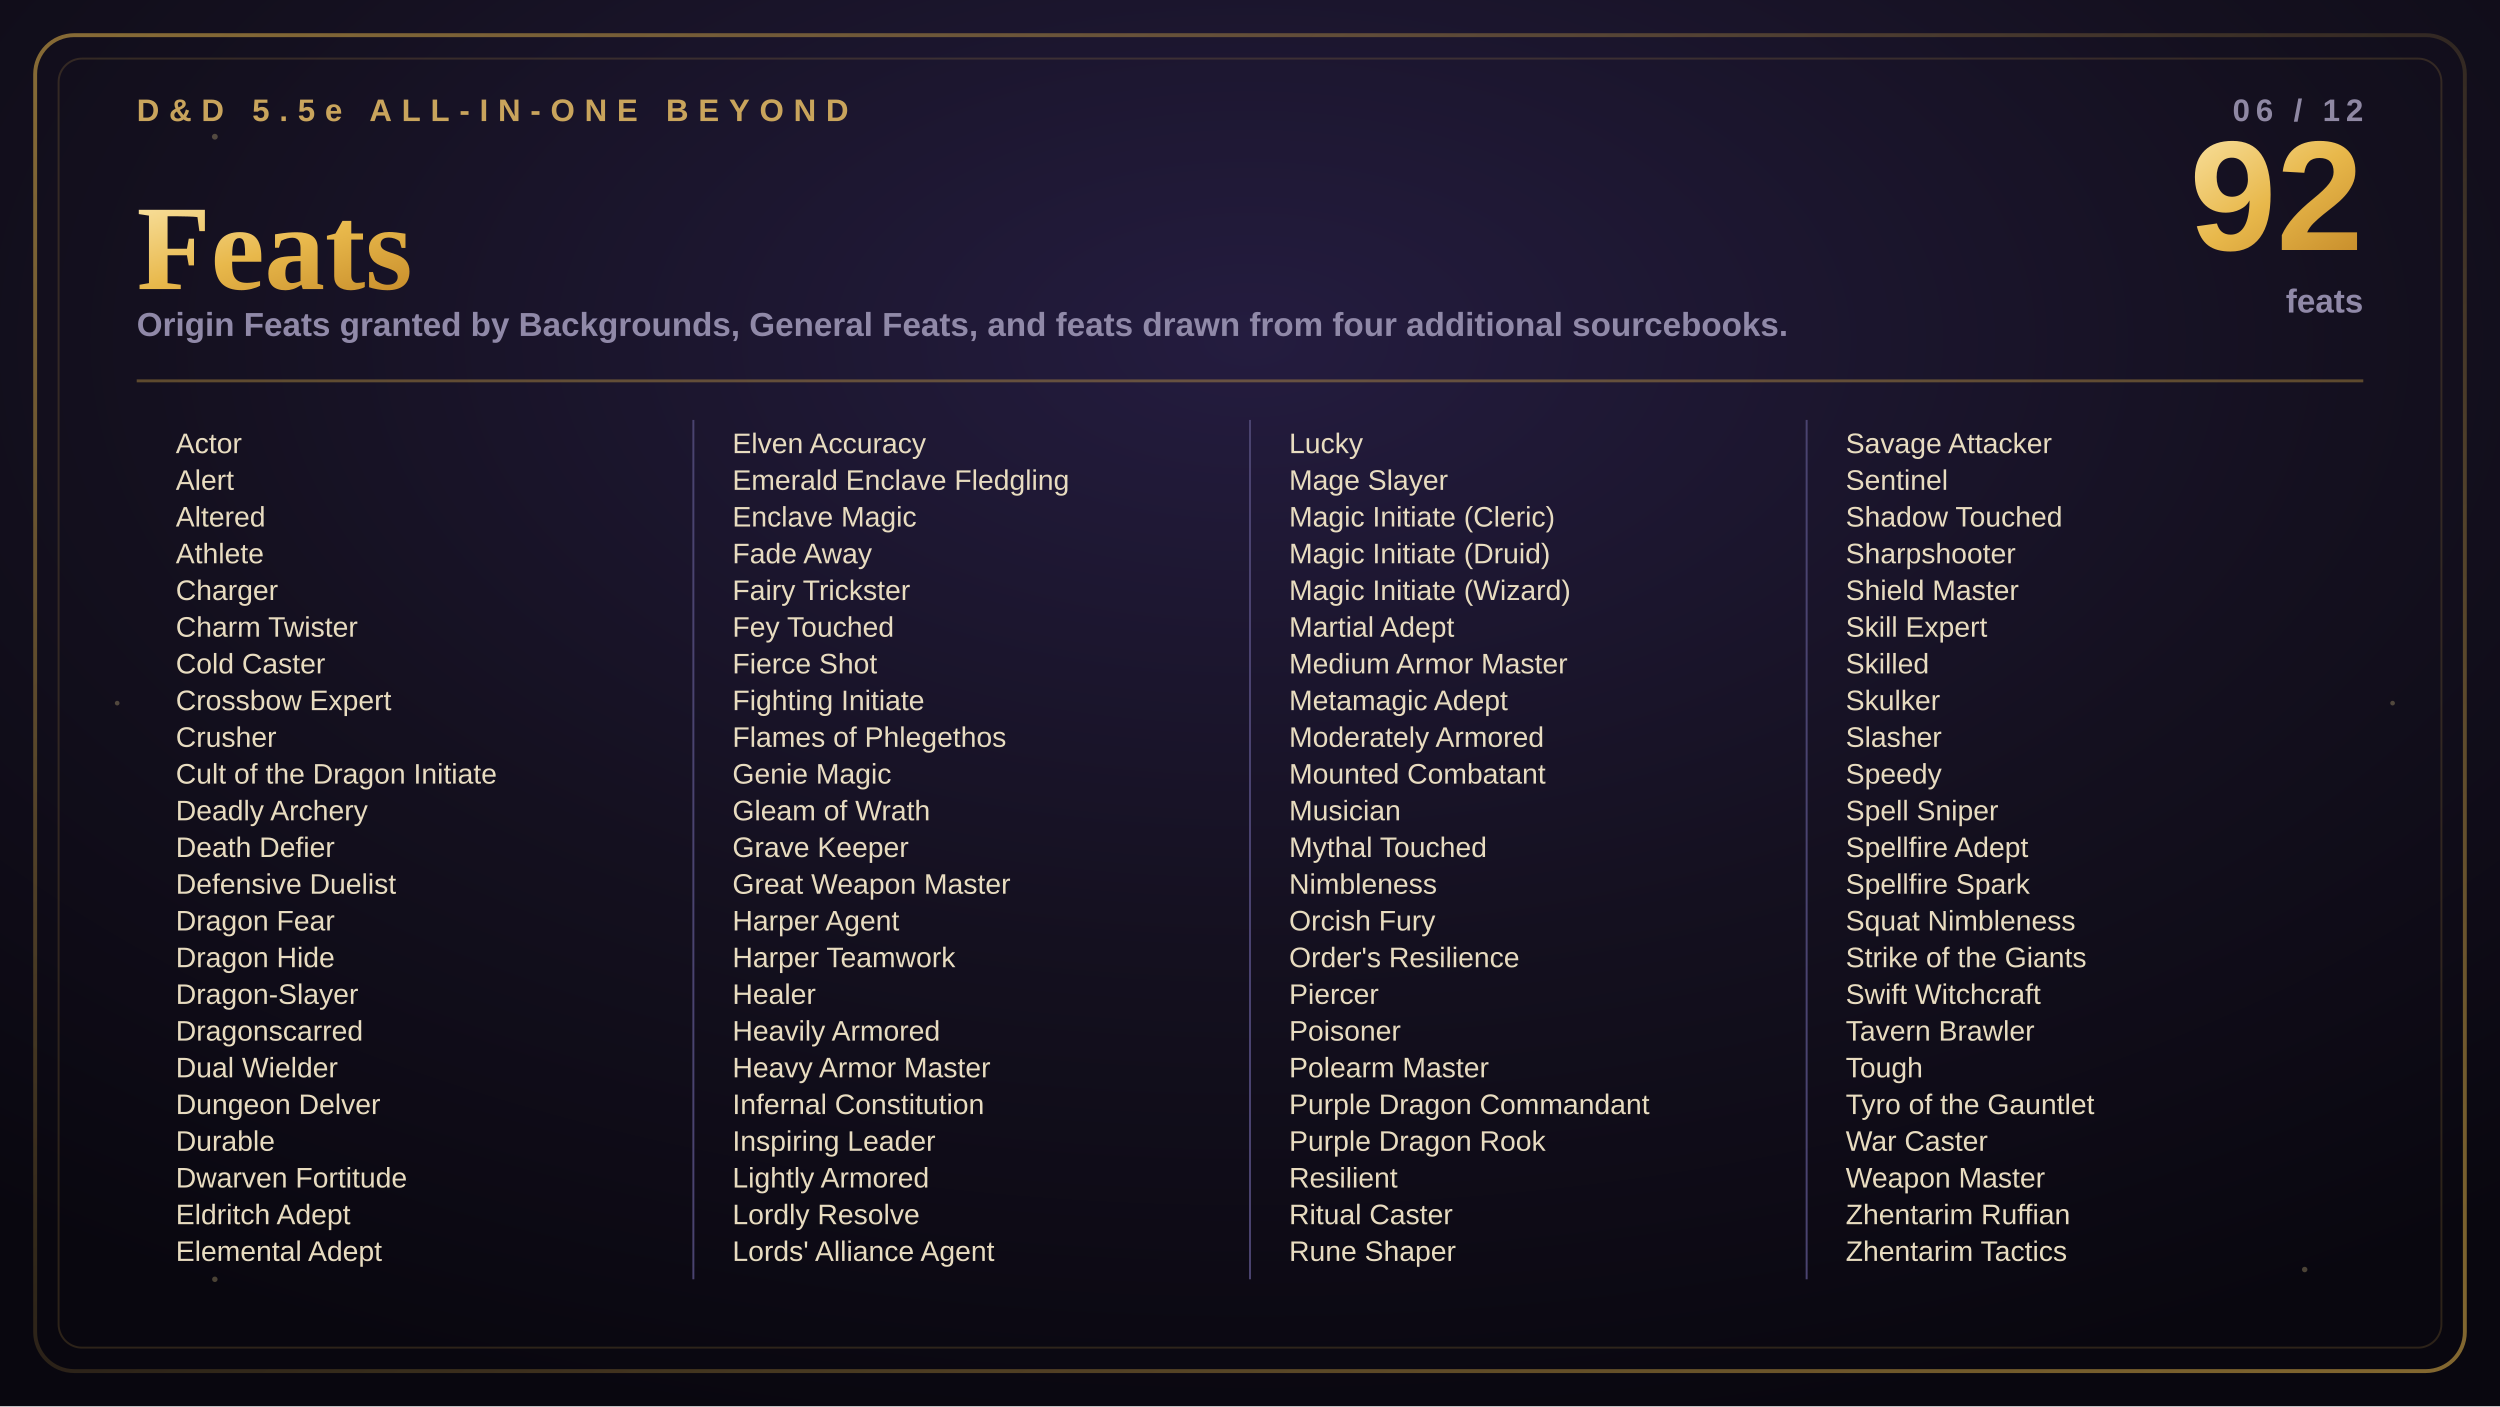
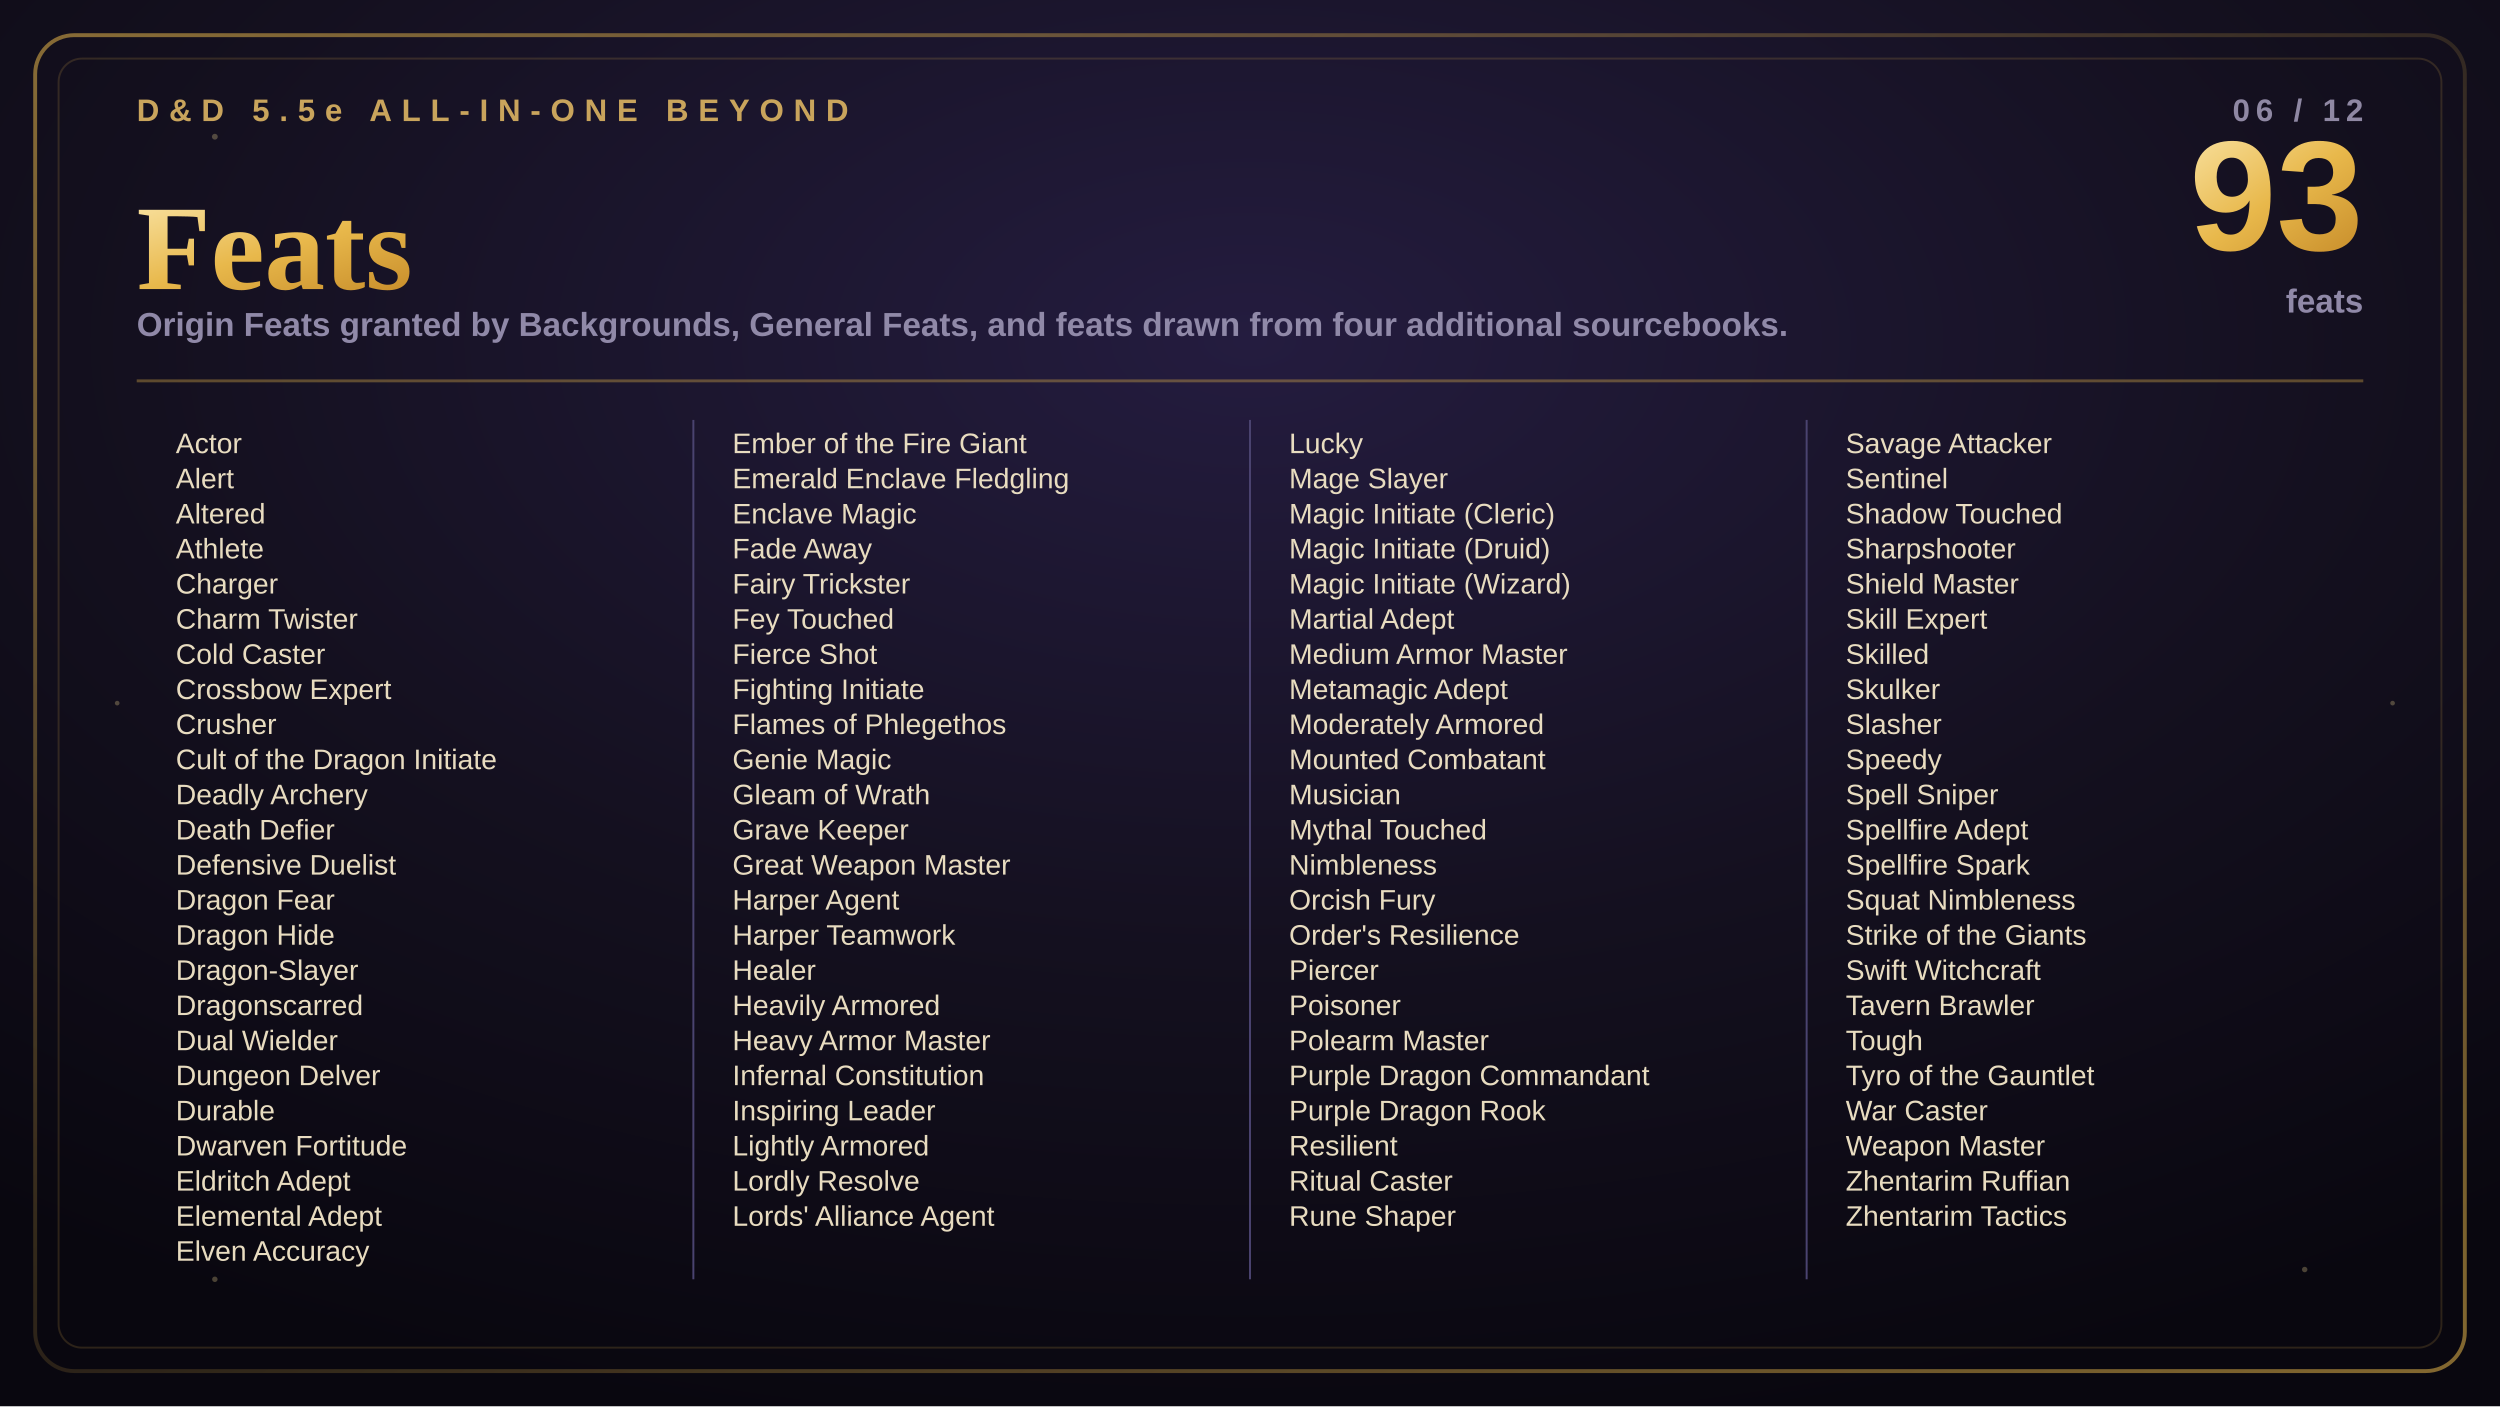
<svg xmlns="http://www.w3.org/2000/svg" width="1280" height="720" viewBox="0 0 1280 720">
  <defs>
    <radialGradient id="bgGlow" cx="50%" cy="24%" r="80%">
      <stop offset="0%" stop-color="#241c3f" />
      <stop offset="55%" stop-color="#14101f" />
      <stop offset="100%" stop-color="#09070f" />
    </radialGradient>
    <linearGradient id="goldGrad" x1="0%" y1="0%" x2="100%" y2="100%">
      <stop offset="0%" stop-color="#f7dd97" />
      <stop offset="50%" stop-color="#e8b84b" />
      <stop offset="100%" stop-color="#c98f2c" />
    </linearGradient>
    <linearGradient id="borderGrad" x1="0%" y1="0%" x2="100%" y2="100%">
      <stop offset="0%" stop-color="#e8b84b" stop-opacity="0.55" />
      <stop offset="50%" stop-color="#e8b84b" stop-opacity="0.15" />
      <stop offset="100%" stop-color="#e8b84b" stop-opacity="0.55" />
    </linearGradient>
  </defs>
  <rect x="0" y="0" width="1280" height="720" fill="url(#bgGlow)" />
  <g fill="#f7dd97" opacity="0.28">
    <circle cx="110" cy="70" r="1.5" />
    <circle cx="1180" cy="80" r="1.5" />
    <circle cx="60" cy="360" r="1.2" />
    <circle cx="1225" cy="360" r="1.2" />
    <circle cx="110" cy="655" r="1.4" />
    <circle cx="1180" cy="650" r="1.4" />
  </g>
  <rect x="18" y="18" width="1244" height="684" rx="20" fill="none" stroke="url(#borderGrad)" stroke-width="2" />
  <rect x="30" y="30" width="1220" height="660" rx="12" fill="none" stroke="#e8b84b" stroke-opacity="0.16" stroke-width="1" />
  <text x="70" y="62" font-family="Arial, Helvetica, sans-serif" font-size="16" font-weight="700" letter-spacing="5" fill="#c9a45c">D&amp;D 5.5e ALL-IN-ONE BEYOND</text>
  <text x="1210" y="62" text-anchor="end" font-family="Arial, Helvetica, sans-serif" font-size="16" font-weight="700" letter-spacing="3" fill="#8f88a3">06 / 12</text>
  <text x="70" y="148" font-family="Georgia, 'Times New Roman', serif" font-size="62" font-weight="700" fill="url(#goldGrad)">Feats</text>
-   <text x="1210" y="128" text-anchor="end" font-family="Arial, Helvetica, sans-serif" font-size="80" font-weight="800" fill="url(#goldGrad)">92</text>
+   <text x="1210" y="128" text-anchor="end" font-family="Arial, Helvetica, sans-serif" font-size="80" font-weight="800" fill="url(#goldGrad)">93</text>
  <text x="1210" y="160" text-anchor="end" font-family="Arial, Helvetica, sans-serif" font-size="17" font-weight="600" fill="#9089a8">feats</text>
  <text x="70" y="172" font-family="Arial, Helvetica, sans-serif" font-size="17" font-weight="600" fill="#9089a8">Origin Feats granted by Backgrounds, General Feats, and feats drawn from four additional sourcebooks.</text>
  <line x1="70" y1="195" x2="1210" y2="195" stroke="#e8b84b" stroke-opacity="0.35" stroke-width="1.5" />
  <line x1="355.0" y1="215" x2="355.0" y2="655" stroke="#4a4370" stroke-width="1" />
  <line x1="640.0" y1="215" x2="640.0" y2="655" stroke="#4a4370" stroke-width="1" />
  <line x1="925.0" y1="215" x2="925.0" y2="655" stroke="#4a4370" stroke-width="1" />
  <text x="90.0" y="232.0" font-family="Arial, Helvetica, sans-serif" font-size="14.5" fill="#e8dcc0">Actor</text>
-   <text x="90.0" y="250.8" font-family="Arial, Helvetica, sans-serif" font-size="14.5" fill="#e8dcc0">Alert</text>
-   <text x="90.0" y="269.6" font-family="Arial, Helvetica, sans-serif" font-size="14.5" fill="#e8dcc0">Altered</text>
-   <text x="90.0" y="288.4" font-family="Arial, Helvetica, sans-serif" font-size="14.5" fill="#e8dcc0">Athlete</text>
-   <text x="90.0" y="307.2" font-family="Arial, Helvetica, sans-serif" font-size="14.5" fill="#e8dcc0">Charger</text>
-   <text x="90.0" y="326.0" font-family="Arial, Helvetica, sans-serif" font-size="14.5" fill="#e8dcc0">Charm Twister</text>
-   <text x="90.0" y="344.8" font-family="Arial, Helvetica, sans-serif" font-size="14.5" fill="#e8dcc0">Cold Caster</text>
-   <text x="90.0" y="363.6" font-family="Arial, Helvetica, sans-serif" font-size="14.5" fill="#e8dcc0">Crossbow Expert</text>
-   <text x="90.0" y="382.4" font-family="Arial, Helvetica, sans-serif" font-size="14.5" fill="#e8dcc0">Crusher</text>
-   <text x="90.0" y="401.2" font-family="Arial, Helvetica, sans-serif" font-size="14.5" fill="#e8dcc0">Cult of the Dragon Initiate</text>
-   <text x="90.0" y="420.0" font-family="Arial, Helvetica, sans-serif" font-size="14.5" fill="#e8dcc0">Deadly Archery</text>
-   <text x="90.0" y="438.8" font-family="Arial, Helvetica, sans-serif" font-size="14.5" fill="#e8dcc0">Death Defier</text>
-   <text x="90.0" y="457.6" font-family="Arial, Helvetica, sans-serif" font-size="14.5" fill="#e8dcc0">Defensive Duelist</text>
-   <text x="90.0" y="476.4" font-family="Arial, Helvetica, sans-serif" font-size="14.5" fill="#e8dcc0">Dragon Fear</text>
-   <text x="90.0" y="495.2" font-family="Arial, Helvetica, sans-serif" font-size="14.5" fill="#e8dcc0">Dragon Hide</text>
-   <text x="90.0" y="514.0" font-family="Arial, Helvetica, sans-serif" font-size="14.5" fill="#e8dcc0">Dragon-Slayer</text>
-   <text x="90.0" y="532.8" font-family="Arial, Helvetica, sans-serif" font-size="14.5" fill="#e8dcc0">Dragonscarred</text>
-   <text x="90.0" y="551.6" font-family="Arial, Helvetica, sans-serif" font-size="14.5" fill="#e8dcc0">Dual Wielder</text>
-   <text x="90.0" y="570.4" font-family="Arial, Helvetica, sans-serif" font-size="14.5" fill="#e8dcc0">Dungeon Delver</text>
-   <text x="90.0" y="589.2" font-family="Arial, Helvetica, sans-serif" font-size="14.5" fill="#e8dcc0">Durable</text>
-   <text x="90.0" y="608.0" font-family="Arial, Helvetica, sans-serif" font-size="14.5" fill="#e8dcc0">Dwarven Fortitude</text>
-   <text x="90.0" y="626.8" font-family="Arial, Helvetica, sans-serif" font-size="14.5" fill="#e8dcc0">Eldritch Adept</text>
-   <text x="90.0" y="645.6" font-family="Arial, Helvetica, sans-serif" font-size="14.5" fill="#e8dcc0">Elemental Adept</text>
-   <text x="375.0" y="232.0" font-family="Arial, Helvetica, sans-serif" font-size="14.5" fill="#e8dcc0">Elven Accuracy</text>
-   <text x="375.0" y="250.8" font-family="Arial, Helvetica, sans-serif" font-size="14.5" fill="#e8dcc0">Emerald Enclave Fledgling</text>
-   <text x="375.0" y="269.6" font-family="Arial, Helvetica, sans-serif" font-size="14.5" fill="#e8dcc0">Enclave Magic</text>
-   <text x="375.0" y="288.4" font-family="Arial, Helvetica, sans-serif" font-size="14.5" fill="#e8dcc0">Fade Away</text>
-   <text x="375.0" y="307.2" font-family="Arial, Helvetica, sans-serif" font-size="14.5" fill="#e8dcc0">Fairy Trickster</text>
-   <text x="375.0" y="326.0" font-family="Arial, Helvetica, sans-serif" font-size="14.5" fill="#e8dcc0">Fey Touched</text>
-   <text x="375.0" y="344.8" font-family="Arial, Helvetica, sans-serif" font-size="14.5" fill="#e8dcc0">Fierce Shot</text>
-   <text x="375.0" y="363.6" font-family="Arial, Helvetica, sans-serif" font-size="14.5" fill="#e8dcc0">Fighting Initiate</text>
-   <text x="375.0" y="382.4" font-family="Arial, Helvetica, sans-serif" font-size="14.5" fill="#e8dcc0">Flames of Phlegethos</text>
-   <text x="375.0" y="401.2" font-family="Arial, Helvetica, sans-serif" font-size="14.5" fill="#e8dcc0">Genie Magic</text>
-   <text x="375.0" y="420.0" font-family="Arial, Helvetica, sans-serif" font-size="14.5" fill="#e8dcc0">Gleam of Wrath</text>
-   <text x="375.0" y="438.8" font-family="Arial, Helvetica, sans-serif" font-size="14.5" fill="#e8dcc0">Grave Keeper</text>
-   <text x="375.0" y="457.6" font-family="Arial, Helvetica, sans-serif" font-size="14.5" fill="#e8dcc0">Great Weapon Master</text>
-   <text x="375.0" y="476.4" font-family="Arial, Helvetica, sans-serif" font-size="14.5" fill="#e8dcc0">Harper Agent</text>
-   <text x="375.0" y="495.2" font-family="Arial, Helvetica, sans-serif" font-size="14.5" fill="#e8dcc0">Harper Teamwork</text>
-   <text x="375.0" y="514.0" font-family="Arial, Helvetica, sans-serif" font-size="14.5" fill="#e8dcc0">Healer</text>
-   <text x="375.0" y="532.8" font-family="Arial, Helvetica, sans-serif" font-size="14.5" fill="#e8dcc0">Heavily Armored</text>
-   <text x="375.0" y="551.6" font-family="Arial, Helvetica, sans-serif" font-size="14.5" fill="#e8dcc0">Heavy Armor Master</text>
-   <text x="375.0" y="570.4" font-family="Arial, Helvetica, sans-serif" font-size="14.5" fill="#e8dcc0">Infernal Constitution</text>
-   <text x="375.0" y="589.2" font-family="Arial, Helvetica, sans-serif" font-size="14.5" fill="#e8dcc0">Inspiring Leader</text>
-   <text x="375.0" y="608.0" font-family="Arial, Helvetica, sans-serif" font-size="14.5" fill="#e8dcc0">Lightly Armored</text>
-   <text x="375.0" y="626.8" font-family="Arial, Helvetica, sans-serif" font-size="14.5" fill="#e8dcc0">Lordly Resolve</text>
-   <text x="375.0" y="645.6" font-family="Arial, Helvetica, sans-serif" font-size="14.5" fill="#e8dcc0">Lords' Alliance Agent</text>
+   <text x="90.0" y="250.0" font-family="Arial, Helvetica, sans-serif" font-size="14.5" fill="#e8dcc0">Alert</text>
+   <text x="90.0" y="268.0" font-family="Arial, Helvetica, sans-serif" font-size="14.5" fill="#e8dcc0">Altered</text>
+   <text x="90.0" y="285.9" font-family="Arial, Helvetica, sans-serif" font-size="14.5" fill="#e8dcc0">Athlete</text>
+   <text x="90.0" y="303.9" font-family="Arial, Helvetica, sans-serif" font-size="14.5" fill="#e8dcc0">Charger</text>
+   <text x="90.0" y="321.9" font-family="Arial, Helvetica, sans-serif" font-size="14.5" fill="#e8dcc0">Charm Twister</text>
+   <text x="90.0" y="339.9" font-family="Arial, Helvetica, sans-serif" font-size="14.5" fill="#e8dcc0">Cold Caster</text>
+   <text x="90.0" y="357.9" font-family="Arial, Helvetica, sans-serif" font-size="14.5" fill="#e8dcc0">Crossbow Expert</text>
+   <text x="90.0" y="375.8" font-family="Arial, Helvetica, sans-serif" font-size="14.5" fill="#e8dcc0">Crusher</text>
+   <text x="90.0" y="393.8" font-family="Arial, Helvetica, sans-serif" font-size="14.5" fill="#e8dcc0">Cult of the Dragon Initiate</text>
+   <text x="90.0" y="411.8" font-family="Arial, Helvetica, sans-serif" font-size="14.5" fill="#e8dcc0">Deadly Archery</text>
+   <text x="90.0" y="429.8" font-family="Arial, Helvetica, sans-serif" font-size="14.5" fill="#e8dcc0">Death Defier</text>
+   <text x="90.0" y="447.8" font-family="Arial, Helvetica, sans-serif" font-size="14.5" fill="#e8dcc0">Defensive Duelist</text>
+   <text x="90.0" y="465.7" font-family="Arial, Helvetica, sans-serif" font-size="14.5" fill="#e8dcc0">Dragon Fear</text>
+   <text x="90.0" y="483.7" font-family="Arial, Helvetica, sans-serif" font-size="14.5" fill="#e8dcc0">Dragon Hide</text>
+   <text x="90.0" y="501.7" font-family="Arial, Helvetica, sans-serif" font-size="14.5" fill="#e8dcc0">Dragon-Slayer</text>
+   <text x="90.0" y="519.7" font-family="Arial, Helvetica, sans-serif" font-size="14.5" fill="#e8dcc0">Dragonscarred</text>
+   <text x="90.0" y="537.7" font-family="Arial, Helvetica, sans-serif" font-size="14.5" fill="#e8dcc0">Dual Wielder</text>
+   <text x="90.0" y="555.6" font-family="Arial, Helvetica, sans-serif" font-size="14.5" fill="#e8dcc0">Dungeon Delver</text>
+   <text x="90.0" y="573.6" font-family="Arial, Helvetica, sans-serif" font-size="14.5" fill="#e8dcc0">Durable</text>
+   <text x="90.0" y="591.6" font-family="Arial, Helvetica, sans-serif" font-size="14.5" fill="#e8dcc0">Dwarven Fortitude</text>
+   <text x="90.0" y="609.6" font-family="Arial, Helvetica, sans-serif" font-size="14.5" fill="#e8dcc0">Eldritch Adept</text>
+   <text x="90.0" y="627.6" font-family="Arial, Helvetica, sans-serif" font-size="14.5" fill="#e8dcc0">Elemental Adept</text>
+   <text x="90.0" y="645.5" font-family="Arial, Helvetica, sans-serif" font-size="14.5" fill="#e8dcc0">Elven Accuracy</text>
+   <text x="375.0" y="232.0" font-family="Arial, Helvetica, sans-serif" font-size="14.5" fill="#e8dcc0">Ember of the Fire Giant</text>
+   <text x="375.0" y="250.0" font-family="Arial, Helvetica, sans-serif" font-size="14.5" fill="#e8dcc0">Emerald Enclave Fledgling</text>
+   <text x="375.0" y="268.0" font-family="Arial, Helvetica, sans-serif" font-size="14.5" fill="#e8dcc0">Enclave Magic</text>
+   <text x="375.0" y="285.9" font-family="Arial, Helvetica, sans-serif" font-size="14.5" fill="#e8dcc0">Fade Away</text>
+   <text x="375.0" y="303.9" font-family="Arial, Helvetica, sans-serif" font-size="14.5" fill="#e8dcc0">Fairy Trickster</text>
+   <text x="375.0" y="321.9" font-family="Arial, Helvetica, sans-serif" font-size="14.5" fill="#e8dcc0">Fey Touched</text>
+   <text x="375.0" y="339.9" font-family="Arial, Helvetica, sans-serif" font-size="14.5" fill="#e8dcc0">Fierce Shot</text>
+   <text x="375.0" y="357.9" font-family="Arial, Helvetica, sans-serif" font-size="14.5" fill="#e8dcc0">Fighting Initiate</text>
+   <text x="375.0" y="375.8" font-family="Arial, Helvetica, sans-serif" font-size="14.5" fill="#e8dcc0">Flames of Phlegethos</text>
+   <text x="375.0" y="393.8" font-family="Arial, Helvetica, sans-serif" font-size="14.5" fill="#e8dcc0">Genie Magic</text>
+   <text x="375.0" y="411.8" font-family="Arial, Helvetica, sans-serif" font-size="14.5" fill="#e8dcc0">Gleam of Wrath</text>
+   <text x="375.0" y="429.8" font-family="Arial, Helvetica, sans-serif" font-size="14.5" fill="#e8dcc0">Grave Keeper</text>
+   <text x="375.0" y="447.8" font-family="Arial, Helvetica, sans-serif" font-size="14.5" fill="#e8dcc0">Great Weapon Master</text>
+   <text x="375.0" y="465.7" font-family="Arial, Helvetica, sans-serif" font-size="14.5" fill="#e8dcc0">Harper Agent</text>
+   <text x="375.0" y="483.7" font-family="Arial, Helvetica, sans-serif" font-size="14.5" fill="#e8dcc0">Harper Teamwork</text>
+   <text x="375.0" y="501.7" font-family="Arial, Helvetica, sans-serif" font-size="14.5" fill="#e8dcc0">Healer</text>
+   <text x="375.0" y="519.7" font-family="Arial, Helvetica, sans-serif" font-size="14.5" fill="#e8dcc0">Heavily Armored</text>
+   <text x="375.0" y="537.7" font-family="Arial, Helvetica, sans-serif" font-size="14.5" fill="#e8dcc0">Heavy Armor Master</text>
+   <text x="375.0" y="555.6" font-family="Arial, Helvetica, sans-serif" font-size="14.5" fill="#e8dcc0">Infernal Constitution</text>
+   <text x="375.0" y="573.6" font-family="Arial, Helvetica, sans-serif" font-size="14.5" fill="#e8dcc0">Inspiring Leader</text>
+   <text x="375.0" y="591.6" font-family="Arial, Helvetica, sans-serif" font-size="14.5" fill="#e8dcc0">Lightly Armored</text>
+   <text x="375.0" y="609.6" font-family="Arial, Helvetica, sans-serif" font-size="14.5" fill="#e8dcc0">Lordly Resolve</text>
+   <text x="375.0" y="627.6" font-family="Arial, Helvetica, sans-serif" font-size="14.5" fill="#e8dcc0">Lords' Alliance Agent</text>
  <text x="660.0" y="232.0" font-family="Arial, Helvetica, sans-serif" font-size="14.5" fill="#e8dcc0">Lucky</text>
-   <text x="660.0" y="250.8" font-family="Arial, Helvetica, sans-serif" font-size="14.5" fill="#e8dcc0">Mage Slayer</text>
-   <text x="660.0" y="269.6" font-family="Arial, Helvetica, sans-serif" font-size="14.5" fill="#e8dcc0">Magic Initiate (Cleric)</text>
-   <text x="660.0" y="288.4" font-family="Arial, Helvetica, sans-serif" font-size="14.5" fill="#e8dcc0">Magic Initiate (Druid)</text>
-   <text x="660.0" y="307.2" font-family="Arial, Helvetica, sans-serif" font-size="14.5" fill="#e8dcc0">Magic Initiate (Wizard)</text>
-   <text x="660.0" y="326.0" font-family="Arial, Helvetica, sans-serif" font-size="14.5" fill="#e8dcc0">Martial Adept</text>
-   <text x="660.0" y="344.8" font-family="Arial, Helvetica, sans-serif" font-size="14.5" fill="#e8dcc0">Medium Armor Master</text>
-   <text x="660.0" y="363.6" font-family="Arial, Helvetica, sans-serif" font-size="14.5" fill="#e8dcc0">Metamagic Adept</text>
-   <text x="660.0" y="382.4" font-family="Arial, Helvetica, sans-serif" font-size="14.5" fill="#e8dcc0">Moderately Armored</text>
-   <text x="660.0" y="401.2" font-family="Arial, Helvetica, sans-serif" font-size="14.5" fill="#e8dcc0">Mounted Combatant</text>
-   <text x="660.0" y="420.0" font-family="Arial, Helvetica, sans-serif" font-size="14.5" fill="#e8dcc0">Musician</text>
-   <text x="660.0" y="438.8" font-family="Arial, Helvetica, sans-serif" font-size="14.5" fill="#e8dcc0">Mythal Touched</text>
-   <text x="660.0" y="457.6" font-family="Arial, Helvetica, sans-serif" font-size="14.5" fill="#e8dcc0">Nimbleness</text>
-   <text x="660.0" y="476.4" font-family="Arial, Helvetica, sans-serif" font-size="14.5" fill="#e8dcc0">Orcish Fury</text>
-   <text x="660.0" y="495.2" font-family="Arial, Helvetica, sans-serif" font-size="14.5" fill="#e8dcc0">Order's Resilience</text>
-   <text x="660.0" y="514.0" font-family="Arial, Helvetica, sans-serif" font-size="14.5" fill="#e8dcc0">Piercer</text>
-   <text x="660.0" y="532.8" font-family="Arial, Helvetica, sans-serif" font-size="14.5" fill="#e8dcc0">Poisoner</text>
-   <text x="660.0" y="551.6" font-family="Arial, Helvetica, sans-serif" font-size="14.5" fill="#e8dcc0">Polearm Master</text>
-   <text x="660.0" y="570.4" font-family="Arial, Helvetica, sans-serif" font-size="14.5" fill="#e8dcc0">Purple Dragon Commandant</text>
-   <text x="660.0" y="589.2" font-family="Arial, Helvetica, sans-serif" font-size="14.5" fill="#e8dcc0">Purple Dragon Rook</text>
-   <text x="660.0" y="608.0" font-family="Arial, Helvetica, sans-serif" font-size="14.5" fill="#e8dcc0">Resilient</text>
-   <text x="660.0" y="626.8" font-family="Arial, Helvetica, sans-serif" font-size="14.5" fill="#e8dcc0">Ritual Caster</text>
-   <text x="660.0" y="645.6" font-family="Arial, Helvetica, sans-serif" font-size="14.5" fill="#e8dcc0">Rune Shaper</text>
+   <text x="660.0" y="250.0" font-family="Arial, Helvetica, sans-serif" font-size="14.5" fill="#e8dcc0">Mage Slayer</text>
+   <text x="660.0" y="268.0" font-family="Arial, Helvetica, sans-serif" font-size="14.5" fill="#e8dcc0">Magic Initiate (Cleric)</text>
+   <text x="660.0" y="285.9" font-family="Arial, Helvetica, sans-serif" font-size="14.5" fill="#e8dcc0">Magic Initiate (Druid)</text>
+   <text x="660.0" y="303.9" font-family="Arial, Helvetica, sans-serif" font-size="14.5" fill="#e8dcc0">Magic Initiate (Wizard)</text>
+   <text x="660.0" y="321.9" font-family="Arial, Helvetica, sans-serif" font-size="14.5" fill="#e8dcc0">Martial Adept</text>
+   <text x="660.0" y="339.9" font-family="Arial, Helvetica, sans-serif" font-size="14.5" fill="#e8dcc0">Medium Armor Master</text>
+   <text x="660.0" y="357.9" font-family="Arial, Helvetica, sans-serif" font-size="14.5" fill="#e8dcc0">Metamagic Adept</text>
+   <text x="660.0" y="375.8" font-family="Arial, Helvetica, sans-serif" font-size="14.5" fill="#e8dcc0">Moderately Armored</text>
+   <text x="660.0" y="393.8" font-family="Arial, Helvetica, sans-serif" font-size="14.5" fill="#e8dcc0">Mounted Combatant</text>
+   <text x="660.0" y="411.8" font-family="Arial, Helvetica, sans-serif" font-size="14.5" fill="#e8dcc0">Musician</text>
+   <text x="660.0" y="429.8" font-family="Arial, Helvetica, sans-serif" font-size="14.5" fill="#e8dcc0">Mythal Touched</text>
+   <text x="660.0" y="447.8" font-family="Arial, Helvetica, sans-serif" font-size="14.5" fill="#e8dcc0">Nimbleness</text>
+   <text x="660.0" y="465.7" font-family="Arial, Helvetica, sans-serif" font-size="14.5" fill="#e8dcc0">Orcish Fury</text>
+   <text x="660.0" y="483.7" font-family="Arial, Helvetica, sans-serif" font-size="14.5" fill="#e8dcc0">Order's Resilience</text>
+   <text x="660.0" y="501.7" font-family="Arial, Helvetica, sans-serif" font-size="14.5" fill="#e8dcc0">Piercer</text>
+   <text x="660.0" y="519.7" font-family="Arial, Helvetica, sans-serif" font-size="14.5" fill="#e8dcc0">Poisoner</text>
+   <text x="660.0" y="537.7" font-family="Arial, Helvetica, sans-serif" font-size="14.5" fill="#e8dcc0">Polearm Master</text>
+   <text x="660.0" y="555.6" font-family="Arial, Helvetica, sans-serif" font-size="14.5" fill="#e8dcc0">Purple Dragon Commandant</text>
+   <text x="660.0" y="573.6" font-family="Arial, Helvetica, sans-serif" font-size="14.5" fill="#e8dcc0">Purple Dragon Rook</text>
+   <text x="660.0" y="591.6" font-family="Arial, Helvetica, sans-serif" font-size="14.5" fill="#e8dcc0">Resilient</text>
+   <text x="660.0" y="609.6" font-family="Arial, Helvetica, sans-serif" font-size="14.5" fill="#e8dcc0">Ritual Caster</text>
+   <text x="660.0" y="627.6" font-family="Arial, Helvetica, sans-serif" font-size="14.5" fill="#e8dcc0">Rune Shaper</text>
  <text x="945.0" y="232.0" font-family="Arial, Helvetica, sans-serif" font-size="14.5" fill="#e8dcc0">Savage Attacker</text>
-   <text x="945.0" y="250.8" font-family="Arial, Helvetica, sans-serif" font-size="14.5" fill="#e8dcc0">Sentinel</text>
-   <text x="945.0" y="269.6" font-family="Arial, Helvetica, sans-serif" font-size="14.5" fill="#e8dcc0">Shadow Touched</text>
-   <text x="945.0" y="288.4" font-family="Arial, Helvetica, sans-serif" font-size="14.5" fill="#e8dcc0">Sharpshooter</text>
-   <text x="945.0" y="307.2" font-family="Arial, Helvetica, sans-serif" font-size="14.5" fill="#e8dcc0">Shield Master</text>
-   <text x="945.0" y="326.0" font-family="Arial, Helvetica, sans-serif" font-size="14.5" fill="#e8dcc0">Skill Expert</text>
-   <text x="945.0" y="344.8" font-family="Arial, Helvetica, sans-serif" font-size="14.5" fill="#e8dcc0">Skilled</text>
-   <text x="945.0" y="363.6" font-family="Arial, Helvetica, sans-serif" font-size="14.5" fill="#e8dcc0">Skulker</text>
-   <text x="945.0" y="382.4" font-family="Arial, Helvetica, sans-serif" font-size="14.5" fill="#e8dcc0">Slasher</text>
-   <text x="945.0" y="401.2" font-family="Arial, Helvetica, sans-serif" font-size="14.5" fill="#e8dcc0">Speedy</text>
-   <text x="945.0" y="420.0" font-family="Arial, Helvetica, sans-serif" font-size="14.5" fill="#e8dcc0">Spell Sniper</text>
-   <text x="945.0" y="438.8" font-family="Arial, Helvetica, sans-serif" font-size="14.5" fill="#e8dcc0">Spellfire Adept</text>
-   <text x="945.0" y="457.6" font-family="Arial, Helvetica, sans-serif" font-size="14.5" fill="#e8dcc0">Spellfire Spark</text>
-   <text x="945.0" y="476.4" font-family="Arial, Helvetica, sans-serif" font-size="14.5" fill="#e8dcc0">Squat Nimbleness</text>
-   <text x="945.0" y="495.2" font-family="Arial, Helvetica, sans-serif" font-size="14.5" fill="#e8dcc0">Strike of the Giants</text>
-   <text x="945.0" y="514.0" font-family="Arial, Helvetica, sans-serif" font-size="14.5" fill="#e8dcc0">Swift Witchcraft</text>
-   <text x="945.0" y="532.8" font-family="Arial, Helvetica, sans-serif" font-size="14.5" fill="#e8dcc0">Tavern Brawler</text>
-   <text x="945.0" y="551.6" font-family="Arial, Helvetica, sans-serif" font-size="14.5" fill="#e8dcc0">Tough</text>
-   <text x="945.0" y="570.4" font-family="Arial, Helvetica, sans-serif" font-size="14.5" fill="#e8dcc0">Tyro of the Gauntlet</text>
-   <text x="945.0" y="589.2" font-family="Arial, Helvetica, sans-serif" font-size="14.5" fill="#e8dcc0">War Caster</text>
-   <text x="945.0" y="608.0" font-family="Arial, Helvetica, sans-serif" font-size="14.5" fill="#e8dcc0">Weapon Master</text>
-   <text x="945.0" y="626.8" font-family="Arial, Helvetica, sans-serif" font-size="14.5" fill="#e8dcc0">Zhentarim Ruffian</text>
-   <text x="945.0" y="645.6" font-family="Arial, Helvetica, sans-serif" font-size="14.5" fill="#e8dcc0">Zhentarim Tactics</text>
+   <text x="945.0" y="250.0" font-family="Arial, Helvetica, sans-serif" font-size="14.5" fill="#e8dcc0">Sentinel</text>
+   <text x="945.0" y="268.0" font-family="Arial, Helvetica, sans-serif" font-size="14.5" fill="#e8dcc0">Shadow Touched</text>
+   <text x="945.0" y="285.9" font-family="Arial, Helvetica, sans-serif" font-size="14.5" fill="#e8dcc0">Sharpshooter</text>
+   <text x="945.0" y="303.9" font-family="Arial, Helvetica, sans-serif" font-size="14.5" fill="#e8dcc0">Shield Master</text>
+   <text x="945.0" y="321.9" font-family="Arial, Helvetica, sans-serif" font-size="14.5" fill="#e8dcc0">Skill Expert</text>
+   <text x="945.0" y="339.9" font-family="Arial, Helvetica, sans-serif" font-size="14.5" fill="#e8dcc0">Skilled</text>
+   <text x="945.0" y="357.9" font-family="Arial, Helvetica, sans-serif" font-size="14.5" fill="#e8dcc0">Skulker</text>
+   <text x="945.0" y="375.8" font-family="Arial, Helvetica, sans-serif" font-size="14.5" fill="#e8dcc0">Slasher</text>
+   <text x="945.0" y="393.8" font-family="Arial, Helvetica, sans-serif" font-size="14.5" fill="#e8dcc0">Speedy</text>
+   <text x="945.0" y="411.8" font-family="Arial, Helvetica, sans-serif" font-size="14.5" fill="#e8dcc0">Spell Sniper</text>
+   <text x="945.0" y="429.8" font-family="Arial, Helvetica, sans-serif" font-size="14.5" fill="#e8dcc0">Spellfire Adept</text>
+   <text x="945.0" y="447.8" font-family="Arial, Helvetica, sans-serif" font-size="14.5" fill="#e8dcc0">Spellfire Spark</text>
+   <text x="945.0" y="465.7" font-family="Arial, Helvetica, sans-serif" font-size="14.5" fill="#e8dcc0">Squat Nimbleness</text>
+   <text x="945.0" y="483.7" font-family="Arial, Helvetica, sans-serif" font-size="14.5" fill="#e8dcc0">Strike of the Giants</text>
+   <text x="945.0" y="501.7" font-family="Arial, Helvetica, sans-serif" font-size="14.5" fill="#e8dcc0">Swift Witchcraft</text>
+   <text x="945.0" y="519.7" font-family="Arial, Helvetica, sans-serif" font-size="14.5" fill="#e8dcc0">Tavern Brawler</text>
+   <text x="945.0" y="537.7" font-family="Arial, Helvetica, sans-serif" font-size="14.5" fill="#e8dcc0">Tough</text>
+   <text x="945.0" y="555.6" font-family="Arial, Helvetica, sans-serif" font-size="14.5" fill="#e8dcc0">Tyro of the Gauntlet</text>
+   <text x="945.0" y="573.6" font-family="Arial, Helvetica, sans-serif" font-size="14.5" fill="#e8dcc0">War Caster</text>
+   <text x="945.0" y="591.6" font-family="Arial, Helvetica, sans-serif" font-size="14.5" fill="#e8dcc0">Weapon Master</text>
+   <text x="945.0" y="609.6" font-family="Arial, Helvetica, sans-serif" font-size="14.5" fill="#e8dcc0">Zhentarim Ruffian</text>
+   <text x="945.0" y="627.6" font-family="Arial, Helvetica, sans-serif" font-size="14.5" fill="#e8dcc0">Zhentarim Tactics</text>
</svg>
